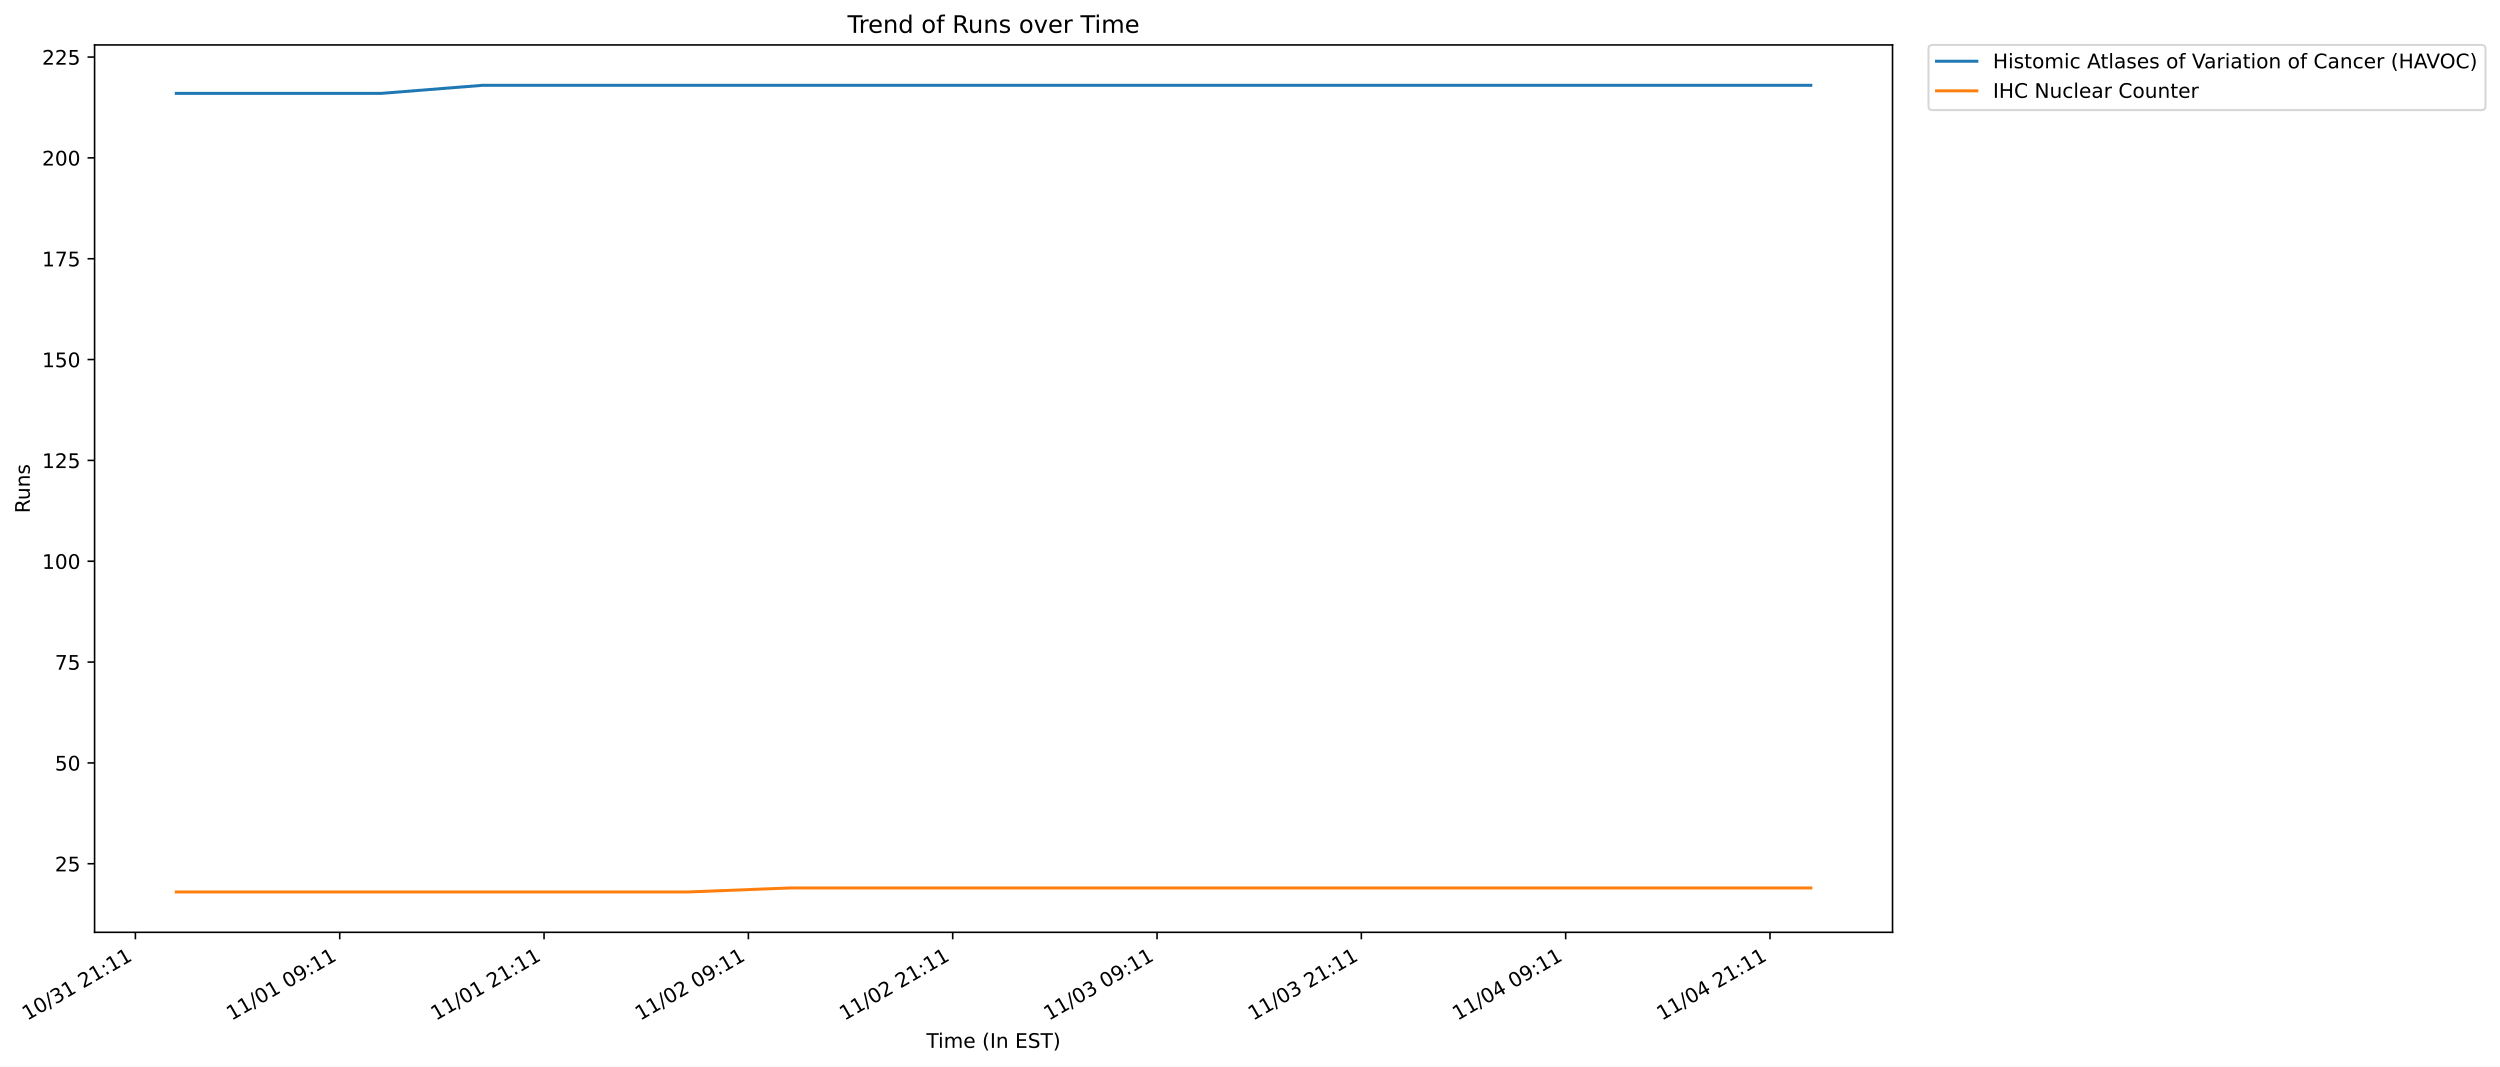
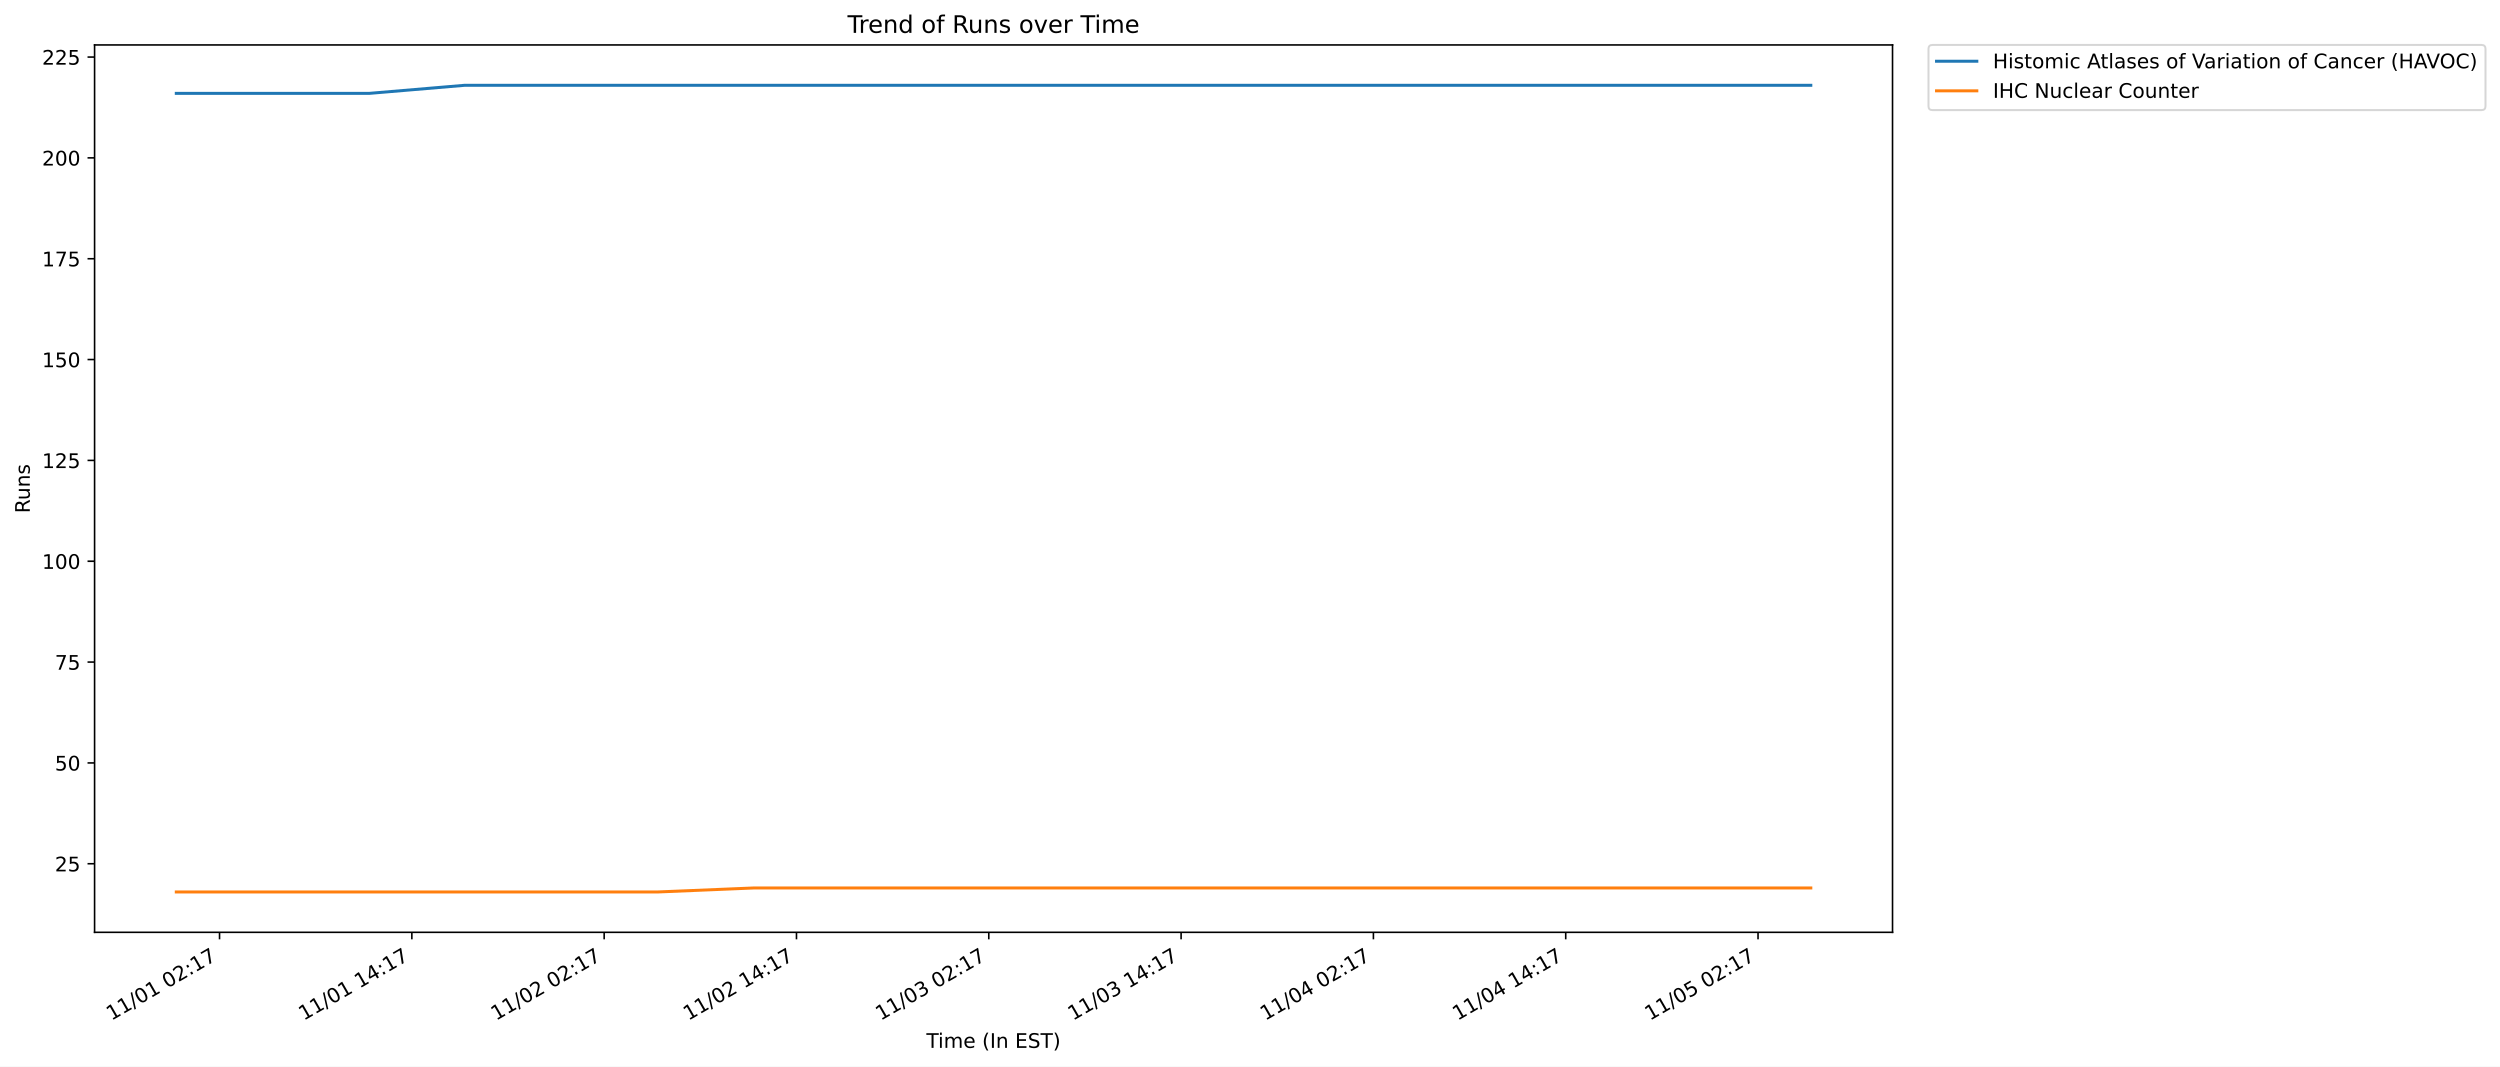
<svg xmlns="http://www.w3.org/2000/svg" xmlns:xlink="http://www.w3.org/1999/xlink" width="1241.42pt" height="529.626pt" viewBox="0 0 1241.42 529.626" version="1.1">
  <defs>
    <style type="text/css">*{stroke-linejoin: round; stroke-linecap: butt}</style>
  </defs>
  <g id="figure_1">
    <g id="patch_1">
      <path d="M 0 529.626  L 1241.42 529.626  L 1241.42 0  L 0 0  z " style="fill: #ffffff" />
    </g>
    <g id="axes_1">
      <g id="patch_2">
        <path d="M 46.966 462.958  L 939.766 462.958  L 939.766 22.318  L 46.966 22.318  z " style="fill: #ffffff" />
      </g>
      <g id="matplotlib.axis_1">
        <g id="xtick_1">
          <g id="line2d_1">
            <defs>
-               <path id="m25ee847898" d="M 0 0  L 0 3.5  " style="stroke: #000000; stroke-width: 0.8" />
+               <path id="m69ae8795ae" d="M 0 0  L 0 3.5  " style="stroke: #000000; stroke-width: 0.8" />
            </defs>
            <g>
-               <use xlink:href="#m25ee847898" x="67.237" y="462.958" style="stroke: #000000; stroke-width: 0.8" />
+               <use xlink:href="#m69ae8795ae" x="109.017" y="462.958" style="stroke: #000000; stroke-width: 0.8" />
            </g>
          </g>
          <g id="text_1">
-             <g transform="translate(13.52946 506.9464) rotate(-30) scale(0.1 -0.1)">
+             <g transform="translate(55.30927 506.9464) rotate(-30) scale(0.1 -0.1)">
              <defs>
                <path id="DejaVuSans-31" d="M 794 531  L 1825 531  L 1825 4091  L 703 3866  L 703 4441  L 1819 4666  L 2450 4666  L 2450 531  L 3481 531  L 3481 0  L 794 0  L 794 531  z " transform="scale(0.015625)" />
+                 <path id="DejaVuSans-2f" d="M 1625 4666  L 2156 4666  L 531 -594  L 0 -594  L 1625 4666  z " transform="scale(0.015625)" />
                <path id="DejaVuSans-30" d="M 2034 4250  Q 1547 4250 1301 3770  Q 1056 3291 1056 2328  Q 1056 1369 1301 889  Q 1547 409 2034 409  Q 2525 409 2770 889  Q 3016 1369 3016 2328  Q 3016 3291 2770 3770  Q 2525 4250 2034 4250  z M 2034 4750  Q 2819 4750 3233 4129  Q 3647 3509 3647 2328  Q 3647 1150 3233 529  Q 2819 -91 2034 -91  Q 1250 -91 836 529  Q 422 1150 422 2328  Q 422 3509 836 4129  Q 1250 4750 2034 4750  z " transform="scale(0.015625)" />
-                 <path id="DejaVuSans-2f" d="M 1625 4666  L 2156 4666  L 531 -594  L 0 -594  L 1625 4666  z " transform="scale(0.015625)" />
-                 <path id="DejaVuSans-33" d="M 2597 2516  Q 3050 2419 3304 2112  Q 3559 1806 3559 1356  Q 3559 666 3084 287  Q 2609 -91 1734 -91  Q 1441 -91 1130 -33  Q 819 25 488 141  L 488 750  Q 750 597 1062 519  Q 1375 441 1716 441  Q 2309 441 2620 675  Q 2931 909 2931 1356  Q 2931 1769 2642 2001  Q 2353 2234 1838 2234  L 1294 2234  L 1294 2753  L 1863 2753  Q 2328 2753 2575 2939  Q 2822 3125 2822 3475  Q 2822 3834 2567 4026  Q 2313 4219 1838 4219  Q 1578 4219 1281 4162  Q 984 4106 628 3988  L 628 4550  Q 988 4650 1302 4700  Q 1616 4750 1894 4750  Q 2613 4750 3031 4423  Q 3450 4097 3450 3541  Q 3450 3153 3228 2886  Q 3006 2619 2597 2516  z " transform="scale(0.015625)" />
                <path id="DejaVuSans-20" transform="scale(0.015625)" />
                <path id="DejaVuSans-32" d="M 1228 531  L 3431 531  L 3431 0  L 469 0  L 469 531  Q 828 903 1448 1529  Q 2069 2156 2228 2338  Q 2531 2678 2651 2914  Q 2772 3150 2772 3378  Q 2772 3750 2511 3984  Q 2250 4219 1831 4219  Q 1534 4219 1204 4116  Q 875 4013 500 3803  L 500 4441  Q 881 4594 1212 4672  Q 1544 4750 1819 4750  Q 2544 4750 2975 4387  Q 3406 4025 3406 3419  Q 3406 3131 3298 2873  Q 3191 2616 2906 2266  Q 2828 2175 2409 1742  Q 1991 1309 1228 531  z " transform="scale(0.015625)" />
                <path id="DejaVuSans-3a" d="M 750 794  L 1409 794  L 1409 0  L 750 0  L 750 794  z M 750 3309  L 1409 3309  L 1409 2516  L 750 2516  L 750 3309  z " transform="scale(0.015625)" />
+                 <path id="DejaVuSans-37" d="M 525 4666  L 3525 4666  L 3525 4397  L 1831 0  L 1172 0  L 2766 4134  L 525 4134  L 525 4666  z " transform="scale(0.015625)" />
              </defs>
              <use xlink:href="#DejaVuSans-31" />
-               <use xlink:href="#DejaVuSans-30" x="63.623" />
-               <use xlink:href="#DejaVuSans-2f" x="127.246" />
-               <use xlink:href="#DejaVuSans-33" x="160.938" />
+               <use xlink:href="#DejaVuSans-31" x="63.623" />
+               <use xlink:href="#DejaVuSans-2f" x="127.246" />
+               <use xlink:href="#DejaVuSans-30" x="160.938" />
              <use xlink:href="#DejaVuSans-31" x="224.561" />
              <use xlink:href="#DejaVuSans-20" x="288.184" />
-               <use xlink:href="#DejaVuSans-32" x="319.971" />
-               <use xlink:href="#DejaVuSans-31" x="383.594" />
-               <use xlink:href="#DejaVuSans-3a" x="447.217" />
-               <use xlink:href="#DejaVuSans-31" x="480.908" />
-               <use xlink:href="#DejaVuSans-31" x="544.531" />
+               <use xlink:href="#DejaVuSans-30" x="319.971" />
+               <use xlink:href="#DejaVuSans-32" x="383.594" />
+               <use xlink:href="#DejaVuSans-3a" x="447.217" />
+               <use xlink:href="#DejaVuSans-31" x="480.908" />
+               <use xlink:href="#DejaVuSans-37" x="544.531" />
            </g>
          </g>
        </g>
        <g id="xtick_2">
          <g id="line2d_2">
            <g>
-               <use xlink:href="#m25ee847898" x="168.698" y="462.958" style="stroke: #000000; stroke-width: 0.8" />
+               <use xlink:href="#m69ae8795ae" x="204.513" y="462.958" style="stroke: #000000; stroke-width: 0.8" />
            </g>
          </g>
          <g id="text_2">
-             <g transform="translate(114.9905 506.9464) rotate(-30) scale(0.1 -0.1)">
-               <defs>
-                 <path id="DejaVuSans-39" d="M 703 97  L 703 672  Q 941 559 1184 500  Q 1428 441 1663 441  Q 2288 441 2617 861  Q 2947 1281 2994 2138  Q 2813 1869 2534 1725  Q 2256 1581 1919 1581  Q 1219 1581 811 2004  Q 403 2428 403 3163  Q 403 3881 828 4315  Q 1253 4750 1959 4750  Q 2769 4750 3195 4129  Q 3622 3509 3622 2328  Q 3622 1225 3098 567  Q 2575 -91 1691 -91  Q 1453 -91 1209 -44  Q 966 3 703 97  z M 1959 2075  Q 2384 2075 2632 2365  Q 2881 2656 2881 3163  Q 2881 3666 2632 3958  Q 2384 4250 1959 4250  Q 1534 4250 1286 3958  Q 1038 3666 1038 3163  Q 1038 2656 1286 2365  Q 1534 2075 1959 2075  z " transform="scale(0.015625)" />
-               </defs>
-               <use xlink:href="#DejaVuSans-31" />
-               <use xlink:href="#DejaVuSans-31" x="63.623" />
-               <use xlink:href="#DejaVuSans-2f" x="127.246" />
-               <use xlink:href="#DejaVuSans-30" x="160.938" />
-               <use xlink:href="#DejaVuSans-31" x="224.561" />
-               <use xlink:href="#DejaVuSans-20" x="288.184" />
-               <use xlink:href="#DejaVuSans-30" x="319.971" />
-               <use xlink:href="#DejaVuSans-39" x="383.594" />
-               <use xlink:href="#DejaVuSans-3a" x="447.217" />
-               <use xlink:href="#DejaVuSans-31" x="480.908" />
-               <use xlink:href="#DejaVuSans-31" x="544.531" />
-             </g>
-           </g>
-         </g>
-         <g id="xtick_3">
-           <g id="line2d_3">
-             <g>
-               <use xlink:href="#m25ee847898" x="270.159" y="462.958" style="stroke: #000000; stroke-width: 0.8" />
-             </g>
-           </g>
-           <g id="text_3">
-             <g transform="translate(216.4516 506.9464) rotate(-30) scale(0.1 -0.1)">
-               <use xlink:href="#DejaVuSans-31" />
-               <use xlink:href="#DejaVuSans-31" x="63.623" />
-               <use xlink:href="#DejaVuSans-2f" x="127.246" />
-               <use xlink:href="#DejaVuSans-30" x="160.938" />
-               <use xlink:href="#DejaVuSans-31" x="224.561" />
-               <use xlink:href="#DejaVuSans-20" x="288.184" />
-               <use xlink:href="#DejaVuSans-32" x="319.971" />
-               <use xlink:href="#DejaVuSans-31" x="383.594" />
-               <use xlink:href="#DejaVuSans-3a" x="447.217" />
-               <use xlink:href="#DejaVuSans-31" x="480.908" />
-               <use xlink:href="#DejaVuSans-31" x="544.531" />
-             </g>
-           </g>
-         </g>
-         <g id="xtick_4">
-           <g id="line2d_4">
-             <g>
-               <use xlink:href="#m25ee847898" x="371.62" y="462.958" style="stroke: #000000; stroke-width: 0.8" />
-             </g>
-           </g>
-           <g id="text_4">
-             <g transform="translate(317.9127 506.9464) rotate(-30) scale(0.1 -0.1)">
-               <use xlink:href="#DejaVuSans-31" />
-               <use xlink:href="#DejaVuSans-31" x="63.623" />
-               <use xlink:href="#DejaVuSans-2f" x="127.246" />
-               <use xlink:href="#DejaVuSans-30" x="160.938" />
-               <use xlink:href="#DejaVuSans-32" x="224.561" />
-               <use xlink:href="#DejaVuSans-20" x="288.184" />
-               <use xlink:href="#DejaVuSans-30" x="319.971" />
-               <use xlink:href="#DejaVuSans-39" x="383.594" />
-               <use xlink:href="#DejaVuSans-3a" x="447.217" />
-               <use xlink:href="#DejaVuSans-31" x="480.908" />
-               <use xlink:href="#DejaVuSans-31" x="544.531" />
-             </g>
-           </g>
-         </g>
-         <g id="xtick_5">
-           <g id="line2d_5">
-             <g>
-               <use xlink:href="#m25ee847898" x="473.081" y="462.958" style="stroke: #000000; stroke-width: 0.8" />
-             </g>
-           </g>
-           <g id="text_5">
-             <g transform="translate(419.3737 506.9464) rotate(-30) scale(0.1 -0.1)">
-               <use xlink:href="#DejaVuSans-31" />
-               <use xlink:href="#DejaVuSans-31" x="63.623" />
-               <use xlink:href="#DejaVuSans-2f" x="127.246" />
-               <use xlink:href="#DejaVuSans-30" x="160.938" />
-               <use xlink:href="#DejaVuSans-32" x="224.561" />
-               <use xlink:href="#DejaVuSans-20" x="288.184" />
-               <use xlink:href="#DejaVuSans-32" x="319.971" />
-               <use xlink:href="#DejaVuSans-31" x="383.594" />
-               <use xlink:href="#DejaVuSans-3a" x="447.217" />
-               <use xlink:href="#DejaVuSans-31" x="480.908" />
-               <use xlink:href="#DejaVuSans-31" x="544.531" />
-             </g>
-           </g>
-         </g>
-         <g id="xtick_6">
-           <g id="line2d_6">
-             <g>
-               <use xlink:href="#m25ee847898" x="574.543" y="462.958" style="stroke: #000000; stroke-width: 0.8" />
-             </g>
-           </g>
-           <g id="text_6">
-             <g transform="translate(520.8348 506.9464) rotate(-30) scale(0.1 -0.1)">
-               <use xlink:href="#DejaVuSans-31" />
-               <use xlink:href="#DejaVuSans-31" x="63.623" />
-               <use xlink:href="#DejaVuSans-2f" x="127.246" />
-               <use xlink:href="#DejaVuSans-30" x="160.938" />
-               <use xlink:href="#DejaVuSans-33" x="224.561" />
-               <use xlink:href="#DejaVuSans-20" x="288.184" />
-               <use xlink:href="#DejaVuSans-30" x="319.971" />
-               <use xlink:href="#DejaVuSans-39" x="383.594" />
-               <use xlink:href="#DejaVuSans-3a" x="447.217" />
-               <use xlink:href="#DejaVuSans-31" x="480.908" />
-               <use xlink:href="#DejaVuSans-31" x="544.531" />
-             </g>
-           </g>
-         </g>
-         <g id="xtick_7">
-           <g id="line2d_7">
-             <g>
-               <use xlink:href="#m25ee847898" x="676.004" y="462.958" style="stroke: #000000; stroke-width: 0.8" />
-             </g>
-           </g>
-           <g id="text_7">
-             <g transform="translate(622.2959 506.9464) rotate(-30) scale(0.1 -0.1)">
-               <use xlink:href="#DejaVuSans-31" />
-               <use xlink:href="#DejaVuSans-31" x="63.623" />
-               <use xlink:href="#DejaVuSans-2f" x="127.246" />
-               <use xlink:href="#DejaVuSans-30" x="160.938" />
-               <use xlink:href="#DejaVuSans-33" x="224.561" />
-               <use xlink:href="#DejaVuSans-20" x="288.184" />
-               <use xlink:href="#DejaVuSans-32" x="319.971" />
-               <use xlink:href="#DejaVuSans-31" x="383.594" />
-               <use xlink:href="#DejaVuSans-3a" x="447.217" />
-               <use xlink:href="#DejaVuSans-31" x="480.908" />
-               <use xlink:href="#DejaVuSans-31" x="544.531" />
-             </g>
-           </g>
-         </g>
-         <g id="xtick_8">
-           <g id="line2d_8">
-             <g>
-               <use xlink:href="#m25ee847898" x="777.465" y="462.958" style="stroke: #000000; stroke-width: 0.8" />
-             </g>
-           </g>
-           <g id="text_8">
-             <g transform="translate(723.7569 506.9464) rotate(-30) scale(0.1 -0.1)">
+             <g transform="translate(150.805 506.9464) rotate(-30) scale(0.1 -0.1)">
              <defs>
                <path id="DejaVuSans-34" d="M 2419 4116  L 825 1625  L 2419 1625  L 2419 4116  z M 2253 4666  L 3047 4666  L 3047 1625  L 3713 1625  L 3713 1100  L 3047 1100  L 3047 0  L 2419 0  L 2419 1100  L 313 1100  L 313 1709  L 2253 4666  z " transform="scale(0.015625)" />
              </defs>
              <use xlink:href="#DejaVuSans-31" />
              <use xlink:href="#DejaVuSans-31" x="63.623" />
              <use xlink:href="#DejaVuSans-2f" x="127.246" />
              <use xlink:href="#DejaVuSans-30" x="160.938" />
+               <use xlink:href="#DejaVuSans-31" x="224.561" />
+               <use xlink:href="#DejaVuSans-20" x="288.184" />
+               <use xlink:href="#DejaVuSans-31" x="319.971" />
+               <use xlink:href="#DejaVuSans-34" x="383.594" />
+               <use xlink:href="#DejaVuSans-3a" x="447.217" />
+               <use xlink:href="#DejaVuSans-31" x="480.908" />
+               <use xlink:href="#DejaVuSans-37" x="544.531" />
+             </g>
+           </g>
+         </g>
+         <g id="xtick_3">
+           <g id="line2d_3">
+             <g>
+               <use xlink:href="#m69ae8795ae" x="300.008" y="462.958" style="stroke: #000000; stroke-width: 0.8" />
+             </g>
+           </g>
+           <g id="text_3">
+             <g transform="translate(246.3007 506.9464) rotate(-30) scale(0.1 -0.1)">
+               <use xlink:href="#DejaVuSans-31" />
+               <use xlink:href="#DejaVuSans-31" x="63.623" />
+               <use xlink:href="#DejaVuSans-2f" x="127.246" />
+               <use xlink:href="#DejaVuSans-30" x="160.938" />
+               <use xlink:href="#DejaVuSans-32" x="224.561" />
+               <use xlink:href="#DejaVuSans-20" x="288.184" />
+               <use xlink:href="#DejaVuSans-30" x="319.971" />
+               <use xlink:href="#DejaVuSans-32" x="383.594" />
+               <use xlink:href="#DejaVuSans-3a" x="447.217" />
+               <use xlink:href="#DejaVuSans-31" x="480.908" />
+               <use xlink:href="#DejaVuSans-37" x="544.531" />
+             </g>
+           </g>
+         </g>
+         <g id="xtick_4">
+           <g id="line2d_4">
+             <g>
+               <use xlink:href="#m69ae8795ae" x="395.504" y="462.958" style="stroke: #000000; stroke-width: 0.8" />
+             </g>
+           </g>
+           <g id="text_4">
+             <g transform="translate(341.7964 506.9464) rotate(-30) scale(0.1 -0.1)">
+               <use xlink:href="#DejaVuSans-31" />
+               <use xlink:href="#DejaVuSans-31" x="63.623" />
+               <use xlink:href="#DejaVuSans-2f" x="127.246" />
+               <use xlink:href="#DejaVuSans-30" x="160.938" />
+               <use xlink:href="#DejaVuSans-32" x="224.561" />
+               <use xlink:href="#DejaVuSans-20" x="288.184" />
+               <use xlink:href="#DejaVuSans-31" x="319.971" />
+               <use xlink:href="#DejaVuSans-34" x="383.594" />
+               <use xlink:href="#DejaVuSans-3a" x="447.217" />
+               <use xlink:href="#DejaVuSans-31" x="480.908" />
+               <use xlink:href="#DejaVuSans-37" x="544.531" />
+             </g>
+           </g>
+         </g>
+         <g id="xtick_5">
+           <g id="line2d_5">
+             <g>
+               <use xlink:href="#m69ae8795ae" x="491" y="462.958" style="stroke: #000000; stroke-width: 0.8" />
+             </g>
+           </g>
+           <g id="text_5">
+             <g transform="translate(437.2921 506.9464) rotate(-30) scale(0.1 -0.1)">
+               <defs>
+                 <path id="DejaVuSans-33" d="M 2597 2516  Q 3050 2419 3304 2112  Q 3559 1806 3559 1356  Q 3559 666 3084 287  Q 2609 -91 1734 -91  Q 1441 -91 1130 -33  Q 819 25 488 141  L 488 750  Q 750 597 1062 519  Q 1375 441 1716 441  Q 2309 441 2620 675  Q 2931 909 2931 1356  Q 2931 1769 2642 2001  Q 2353 2234 1838 2234  L 1294 2234  L 1294 2753  L 1863 2753  Q 2328 2753 2575 2939  Q 2822 3125 2822 3475  Q 2822 3834 2567 4026  Q 2313 4219 1838 4219  Q 1578 4219 1281 4162  Q 984 4106 628 3988  L 628 4550  Q 988 4650 1302 4700  Q 1616 4750 1894 4750  Q 2613 4750 3031 4423  Q 3450 4097 3450 3541  Q 3450 3153 3228 2886  Q 3006 2619 2597 2516  z " transform="scale(0.015625)" />
+               </defs>
+               <use xlink:href="#DejaVuSans-31" />
+               <use xlink:href="#DejaVuSans-31" x="63.623" />
+               <use xlink:href="#DejaVuSans-2f" x="127.246" />
+               <use xlink:href="#DejaVuSans-30" x="160.938" />
+               <use xlink:href="#DejaVuSans-33" x="224.561" />
+               <use xlink:href="#DejaVuSans-20" x="288.184" />
+               <use xlink:href="#DejaVuSans-30" x="319.971" />
+               <use xlink:href="#DejaVuSans-32" x="383.594" />
+               <use xlink:href="#DejaVuSans-3a" x="447.217" />
+               <use xlink:href="#DejaVuSans-31" x="480.908" />
+               <use xlink:href="#DejaVuSans-37" x="544.531" />
+             </g>
+           </g>
+         </g>
+         <g id="xtick_6">
+           <g id="line2d_6">
+             <g>
+               <use xlink:href="#m69ae8795ae" x="586.496" y="462.958" style="stroke: #000000; stroke-width: 0.8" />
+             </g>
+           </g>
+           <g id="text_6">
+             <g transform="translate(532.7878 506.9464) rotate(-30) scale(0.1 -0.1)">
+               <use xlink:href="#DejaVuSans-31" />
+               <use xlink:href="#DejaVuSans-31" x="63.623" />
+               <use xlink:href="#DejaVuSans-2f" x="127.246" />
+               <use xlink:href="#DejaVuSans-30" x="160.938" />
+               <use xlink:href="#DejaVuSans-33" x="224.561" />
+               <use xlink:href="#DejaVuSans-20" x="288.184" />
+               <use xlink:href="#DejaVuSans-31" x="319.971" />
+               <use xlink:href="#DejaVuSans-34" x="383.594" />
+               <use xlink:href="#DejaVuSans-3a" x="447.217" />
+               <use xlink:href="#DejaVuSans-31" x="480.908" />
+               <use xlink:href="#DejaVuSans-37" x="544.531" />
+             </g>
+           </g>
+         </g>
+         <g id="xtick_7">
+           <g id="line2d_7">
+             <g>
+               <use xlink:href="#m69ae8795ae" x="681.991" y="462.958" style="stroke: #000000; stroke-width: 0.8" />
+             </g>
+           </g>
+           <g id="text_7">
+             <g transform="translate(628.2835 506.9464) rotate(-30) scale(0.1 -0.1)">
+               <use xlink:href="#DejaVuSans-31" />
+               <use xlink:href="#DejaVuSans-31" x="63.623" />
+               <use xlink:href="#DejaVuSans-2f" x="127.246" />
+               <use xlink:href="#DejaVuSans-30" x="160.938" />
              <use xlink:href="#DejaVuSans-34" x="224.561" />
              <use xlink:href="#DejaVuSans-20" x="288.184" />
              <use xlink:href="#DejaVuSans-30" x="319.971" />
-               <use xlink:href="#DejaVuSans-39" x="383.594" />
-               <use xlink:href="#DejaVuSans-3a" x="447.217" />
-               <use xlink:href="#DejaVuSans-31" x="480.908" />
-               <use xlink:href="#DejaVuSans-31" x="544.531" />
+               <use xlink:href="#DejaVuSans-32" x="383.594" />
+               <use xlink:href="#DejaVuSans-3a" x="447.217" />
+               <use xlink:href="#DejaVuSans-31" x="480.908" />
+               <use xlink:href="#DejaVuSans-37" x="544.531" />
+             </g>
+           </g>
+         </g>
+         <g id="xtick_8">
+           <g id="line2d_8">
+             <g>
+               <use xlink:href="#m69ae8795ae" x="777.487" y="462.958" style="stroke: #000000; stroke-width: 0.8" />
+             </g>
+           </g>
+           <g id="text_8">
+             <g transform="translate(723.7792 506.9464) rotate(-30) scale(0.1 -0.1)">
+               <use xlink:href="#DejaVuSans-31" />
+               <use xlink:href="#DejaVuSans-31" x="63.623" />
+               <use xlink:href="#DejaVuSans-2f" x="127.246" />
+               <use xlink:href="#DejaVuSans-30" x="160.938" />
+               <use xlink:href="#DejaVuSans-34" x="224.561" />
+               <use xlink:href="#DejaVuSans-20" x="288.184" />
+               <use xlink:href="#DejaVuSans-31" x="319.971" />
+               <use xlink:href="#DejaVuSans-34" x="383.594" />
+               <use xlink:href="#DejaVuSans-3a" x="447.217" />
+               <use xlink:href="#DejaVuSans-31" x="480.908" />
+               <use xlink:href="#DejaVuSans-37" x="544.531" />
            </g>
          </g>
        </g>
        <g id="xtick_9">
          <g id="line2d_9">
            <g>
-               <use xlink:href="#m25ee847898" x="878.926" y="462.958" style="stroke: #000000; stroke-width: 0.8" />
+               <use xlink:href="#m69ae8795ae" x="872.983" y="462.958" style="stroke: #000000; stroke-width: 0.8" />
            </g>
          </g>
          <g id="text_9">
-             <g transform="translate(825.218 506.9464) rotate(-30) scale(0.1 -0.1)">
-               <use xlink:href="#DejaVuSans-31" />
-               <use xlink:href="#DejaVuSans-31" x="63.623" />
-               <use xlink:href="#DejaVuSans-2f" x="127.246" />
-               <use xlink:href="#DejaVuSans-30" x="160.938" />
-               <use xlink:href="#DejaVuSans-34" x="224.561" />
-               <use xlink:href="#DejaVuSans-20" x="288.184" />
-               <use xlink:href="#DejaVuSans-32" x="319.971" />
-               <use xlink:href="#DejaVuSans-31" x="383.594" />
-               <use xlink:href="#DejaVuSans-3a" x="447.217" />
-               <use xlink:href="#DejaVuSans-31" x="480.908" />
-               <use xlink:href="#DejaVuSans-31" x="544.531" />
+             <g transform="translate(819.275 506.9464) rotate(-30) scale(0.1 -0.1)">
+               <defs>
+                 <path id="DejaVuSans-35" d="M 691 4666  L 3169 4666  L 3169 4134  L 1269 4134  L 1269 2991  Q 1406 3038 1543 3061  Q 1681 3084 1819 3084  Q 2600 3084 3056 2656  Q 3513 2228 3513 1497  Q 3513 744 3044 326  Q 2575 -91 1722 -91  Q 1428 -91 1123 -41  Q 819 9 494 109  L 494 744  Q 775 591 1075 516  Q 1375 441 1709 441  Q 2250 441 2565 725  Q 2881 1009 2881 1497  Q 2881 1984 2565 2268  Q 2250 2553 1709 2553  Q 1456 2553 1204 2497  Q 953 2441 691 2322  L 691 4666  z " transform="scale(0.015625)" />
+               </defs>
+               <use xlink:href="#DejaVuSans-31" />
+               <use xlink:href="#DejaVuSans-31" x="63.623" />
+               <use xlink:href="#DejaVuSans-2f" x="127.246" />
+               <use xlink:href="#DejaVuSans-30" x="160.938" />
+               <use xlink:href="#DejaVuSans-35" x="224.561" />
+               <use xlink:href="#DejaVuSans-20" x="288.184" />
+               <use xlink:href="#DejaVuSans-30" x="319.971" />
+               <use xlink:href="#DejaVuSans-32" x="383.594" />
+               <use xlink:href="#DejaVuSans-3a" x="447.217" />
+               <use xlink:href="#DejaVuSans-31" x="480.908" />
+               <use xlink:href="#DejaVuSans-37" x="544.531" />
            </g>
          </g>
        </g>
        <g id="text_10">
          <g transform="translate(460.0211 520.3459) scale(0.1 -0.1)">
            <defs>
              <path id="DejaVuSans-54" d="M -19 4666  L 3928 4666  L 3928 4134  L 2272 4134  L 2272 0  L 1638 0  L 1638 4134  L -19 4134  L -19 4666  z " transform="scale(0.015625)" />
              <path id="DejaVuSans-69" d="M 603 3500  L 1178 3500  L 1178 0  L 603 0  L 603 3500  z M 603 4863  L 1178 4863  L 1178 4134  L 603 4134  L 603 4863  z " transform="scale(0.015625)" />
              <path id="DejaVuSans-6d" d="M 3328 2828  Q 3544 3216 3844 3400  Q 4144 3584 4550 3584  Q 5097 3584 5394 3201  Q 5691 2819 5691 2113  L 5691 0  L 5113 0  L 5113 2094  Q 5113 2597 4934 2840  Q 4756 3084 4391 3084  Q 3944 3084 3684 2787  Q 3425 2491 3425 1978  L 3425 0  L 2847 0  L 2847 2094  Q 2847 2600 2669 2842  Q 2491 3084 2119 3084  Q 1678 3084 1418 2786  Q 1159 2488 1159 1978  L 1159 0  L 581 0  L 581 3500  L 1159 3500  L 1159 2956  Q 1356 3278 1631 3431  Q 1906 3584 2284 3584  Q 2666 3584 2933 3390  Q 3200 3197 3328 2828  z " transform="scale(0.015625)" />
              <path id="DejaVuSans-65" d="M 3597 1894  L 3597 1613  L 953 1613  Q 991 1019 1311 708  Q 1631 397 2203 397  Q 2534 397 2845 478  Q 3156 559 3463 722  L 3463 178  Q 3153 47 2828 -22  Q 2503 -91 2169 -91  Q 1331 -91 842 396  Q 353 884 353 1716  Q 353 2575 817 3079  Q 1281 3584 2069 3584  Q 2775 3584 3186 3129  Q 3597 2675 3597 1894  z M 3022 2063  Q 3016 2534 2758 2815  Q 2500 3097 2075 3097  Q 1594 3097 1305 2825  Q 1016 2553 972 2059  L 3022 2063  z " transform="scale(0.015625)" />
              <path id="DejaVuSans-28" d="M 1984 4856  Q 1566 4138 1362 3434  Q 1159 2731 1159 2009  Q 1159 1288 1364 580  Q 1569 -128 1984 -844  L 1484 -844  Q 1016 -109 783 600  Q 550 1309 550 2009  Q 550 2706 781 3412  Q 1013 4119 1484 4856  L 1984 4856  z " transform="scale(0.015625)" />
              <path id="DejaVuSans-49" d="M 628 4666  L 1259 4666  L 1259 0  L 628 0  L 628 4666  z " transform="scale(0.015625)" />
              <path id="DejaVuSans-6e" d="M 3513 2113  L 3513 0  L 2938 0  L 2938 2094  Q 2938 2591 2744 2837  Q 2550 3084 2163 3084  Q 1697 3084 1428 2787  Q 1159 2491 1159 1978  L 1159 0  L 581 0  L 581 3500  L 1159 3500  L 1159 2956  Q 1366 3272 1645 3428  Q 1925 3584 2291 3584  Q 2894 3584 3203 3211  Q 3513 2838 3513 2113  z " transform="scale(0.015625)" />
              <path id="DejaVuSans-45" d="M 628 4666  L 3578 4666  L 3578 4134  L 1259 4134  L 1259 2753  L 3481 2753  L 3481 2222  L 1259 2222  L 1259 531  L 3634 531  L 3634 0  L 628 0  L 628 4666  z " transform="scale(0.015625)" />
              <path id="DejaVuSans-53" d="M 3425 4513  L 3425 3897  Q 3066 4069 2747 4153  Q 2428 4238 2131 4238  Q 1616 4238 1336 4038  Q 1056 3838 1056 3469  Q 1056 3159 1242 3001  Q 1428 2844 1947 2747  L 2328 2669  Q 3034 2534 3370 2195  Q 3706 1856 3706 1288  Q 3706 609 3251 259  Q 2797 -91 1919 -91  Q 1588 -91 1214 -16  Q 841 59 441 206  L 441 856  Q 825 641 1194 531  Q 1563 422 1919 422  Q 2459 422 2753 634  Q 3047 847 3047 1241  Q 3047 1584 2836 1778  Q 2625 1972 2144 2069  L 1759 2144  Q 1053 2284 737 2584  Q 422 2884 422 3419  Q 422 4038 858 4394  Q 1294 4750 2059 4750  Q 2388 4750 2728 4690  Q 3069 4631 3425 4513  z " transform="scale(0.015625)" />
              <path id="DejaVuSans-29" d="M 513 4856  L 1013 4856  Q 1481 4119 1714 3412  Q 1947 2706 1947 2009  Q 1947 1309 1714 600  Q 1481 -109 1013 -844  L 513 -844  Q 928 -128 1133 580  Q 1338 1288 1338 2009  Q 1338 2731 1133 3434  Q 928 4138 513 4856  z " transform="scale(0.015625)" />
            </defs>
            <use xlink:href="#DejaVuSans-54" />
            <use xlink:href="#DejaVuSans-69" x="57.959" />
            <use xlink:href="#DejaVuSans-6d" x="85.742" />
            <use xlink:href="#DejaVuSans-65" x="183.154" />
            <use xlink:href="#DejaVuSans-20" x="244.678" />
            <use xlink:href="#DejaVuSans-28" x="276.465" />
            <use xlink:href="#DejaVuSans-49" x="315.479" />
            <use xlink:href="#DejaVuSans-6e" x="344.971" />
            <use xlink:href="#DejaVuSans-20" x="408.35" />
            <use xlink:href="#DejaVuSans-45" x="440.137" />
            <use xlink:href="#DejaVuSans-53" x="503.32" />
            <use xlink:href="#DejaVuSans-54" x="566.797" />
            <use xlink:href="#DejaVuSans-29" x="627.881" />
          </g>
        </g>
      </g>
      <g id="matplotlib.axis_2">
        <g id="ytick_1">
          <g id="line2d_10">
            <defs>
-               <path id="mc83817a706" d="M 0 0  L -3.5 0  " style="stroke: #000000; stroke-width: 0.8" />
+               <path id="m2f9da5c96b" d="M 0 0  L -3.5 0  " style="stroke: #000000; stroke-width: 0.8" />
            </defs>
            <g>
-               <use xlink:href="#mc83817a706" x="46.966" y="428.909" style="stroke: #000000; stroke-width: 0.8" />
+               <use xlink:href="#m2f9da5c96b" x="46.966" y="428.909" style="stroke: #000000; stroke-width: 0.8" />
            </g>
          </g>
          <g id="text_11">
            <g transform="translate(27.24063 432.7079) scale(0.1 -0.1)">
-               <defs>
-                 <path id="DejaVuSans-35" d="M 691 4666  L 3169 4666  L 3169 4134  L 1269 4134  L 1269 2991  Q 1406 3038 1543 3061  Q 1681 3084 1819 3084  Q 2600 3084 3056 2656  Q 3513 2228 3513 1497  Q 3513 744 3044 326  Q 2575 -91 1722 -91  Q 1428 -91 1123 -41  Q 819 9 494 109  L 494 744  Q 775 591 1075 516  Q 1375 441 1709 441  Q 2250 441 2565 725  Q 2881 1009 2881 1497  Q 2881 1984 2565 2268  Q 2250 2553 1709 2553  Q 1456 2553 1204 2497  Q 953 2441 691 2322  L 691 4666  z " transform="scale(0.015625)" />
-               </defs>
              <use xlink:href="#DejaVuSans-32" />
              <use xlink:href="#DejaVuSans-35" x="63.623" />
            </g>
          </g>
        </g>
        <g id="ytick_2">
          <g id="line2d_11">
            <g>
-               <use xlink:href="#mc83817a706" x="46.966" y="378.836" style="stroke: #000000; stroke-width: 0.8" />
+               <use xlink:href="#m2f9da5c96b" x="46.966" y="378.836" style="stroke: #000000; stroke-width: 0.8" />
            </g>
          </g>
          <g id="text_12">
            <g transform="translate(27.24063 382.6352) scale(0.1 -0.1)">
              <use xlink:href="#DejaVuSans-35" />
              <use xlink:href="#DejaVuSans-30" x="63.623" />
            </g>
          </g>
        </g>
        <g id="ytick_3">
          <g id="line2d_12">
            <g>
-               <use xlink:href="#mc83817a706" x="46.966" y="328.763" style="stroke: #000000; stroke-width: 0.8" />
+               <use xlink:href="#m2f9da5c96b" x="46.966" y="328.763" style="stroke: #000000; stroke-width: 0.8" />
            </g>
          </g>
          <g id="text_13">
            <g transform="translate(27.24063 332.5624) scale(0.1 -0.1)">
-               <defs>
-                 <path id="DejaVuSans-37" d="M 525 4666  L 3525 4666  L 3525 4397  L 1831 0  L 1172 0  L 2766 4134  L 525 4134  L 525 4666  z " transform="scale(0.015625)" />
-               </defs>
              <use xlink:href="#DejaVuSans-37" />
              <use xlink:href="#DejaVuSans-35" x="63.623" />
            </g>
          </g>
        </g>
        <g id="ytick_4">
          <g id="line2d_13">
            <g>
-               <use xlink:href="#mc83817a706" x="46.966" y="278.69" style="stroke: #000000; stroke-width: 0.8" />
+               <use xlink:href="#m2f9da5c96b" x="46.966" y="278.69" style="stroke: #000000; stroke-width: 0.8" />
            </g>
          </g>
          <g id="text_14">
            <g transform="translate(20.87813 282.4897) scale(0.1 -0.1)">
              <use xlink:href="#DejaVuSans-31" />
              <use xlink:href="#DejaVuSans-30" x="63.623" />
              <use xlink:href="#DejaVuSans-30" x="127.246" />
            </g>
          </g>
        </g>
        <g id="ytick_5">
          <g id="line2d_14">
            <g>
-               <use xlink:href="#mc83817a706" x="46.966" y="228.618" style="stroke: #000000; stroke-width: 0.8" />
+               <use xlink:href="#m2f9da5c96b" x="46.966" y="228.618" style="stroke: #000000; stroke-width: 0.8" />
            </g>
          </g>
          <g id="text_15">
            <g transform="translate(20.87813 232.417) scale(0.1 -0.1)">
              <use xlink:href="#DejaVuSans-31" />
              <use xlink:href="#DejaVuSans-32" x="63.623" />
              <use xlink:href="#DejaVuSans-35" x="127.246" />
            </g>
          </g>
        </g>
        <g id="ytick_6">
          <g id="line2d_15">
            <g>
-               <use xlink:href="#mc83817a706" x="46.966" y="178.545" style="stroke: #000000; stroke-width: 0.8" />
+               <use xlink:href="#m2f9da5c96b" x="46.966" y="178.545" style="stroke: #000000; stroke-width: 0.8" />
            </g>
          </g>
          <g id="text_16">
            <g transform="translate(20.87813 182.3443) scale(0.1 -0.1)">
              <use xlink:href="#DejaVuSans-31" />
              <use xlink:href="#DejaVuSans-35" x="63.623" />
              <use xlink:href="#DejaVuSans-30" x="127.246" />
            </g>
          </g>
        </g>
        <g id="ytick_7">
          <g id="line2d_16">
            <g>
-               <use xlink:href="#mc83817a706" x="46.966" y="128.472" style="stroke: #000000; stroke-width: 0.8" />
+               <use xlink:href="#m2f9da5c96b" x="46.966" y="128.472" style="stroke: #000000; stroke-width: 0.8" />
            </g>
          </g>
          <g id="text_17">
            <g transform="translate(20.87813 132.2715) scale(0.1 -0.1)">
              <use xlink:href="#DejaVuSans-31" />
              <use xlink:href="#DejaVuSans-37" x="63.623" />
              <use xlink:href="#DejaVuSans-35" x="127.246" />
            </g>
          </g>
        </g>
        <g id="ytick_8">
          <g id="line2d_17">
            <g>
-               <use xlink:href="#mc83817a706" x="46.966" y="78.4" style="stroke: #000000; stroke-width: 0.8" />
+               <use xlink:href="#m2f9da5c96b" x="46.966" y="78.4" style="stroke: #000000; stroke-width: 0.8" />
            </g>
          </g>
          <g id="text_18">
            <g transform="translate(20.87813 82.1988) scale(0.1 -0.1)">
              <use xlink:href="#DejaVuSans-32" />
              <use xlink:href="#DejaVuSans-30" x="63.623" />
              <use xlink:href="#DejaVuSans-30" x="127.246" />
            </g>
          </g>
        </g>
        <g id="ytick_9">
          <g id="line2d_18">
            <g>
-               <use xlink:href="#mc83817a706" x="46.966" y="28.327" style="stroke: #000000; stroke-width: 0.8" />
+               <use xlink:href="#m2f9da5c96b" x="46.966" y="28.327" style="stroke: #000000; stroke-width: 0.8" />
            </g>
          </g>
          <g id="text_19">
            <g transform="translate(20.87813 32.12607) scale(0.1 -0.1)">
              <use xlink:href="#DejaVuSans-32" />
              <use xlink:href="#DejaVuSans-32" x="63.623" />
              <use xlink:href="#DejaVuSans-35" x="127.246" />
            </g>
          </g>
        </g>
        <g id="text_20">
          <g transform="translate(14.79844 254.8295) rotate(-90) scale(0.1 -0.1)">
            <defs>
              <path id="DejaVuSans-52" d="M 2841 2188  Q 3044 2119 3236 1894  Q 3428 1669 3622 1275  L 4263 0  L 3584 0  L 2988 1197  Q 2756 1666 2539 1819  Q 2322 1972 1947 1972  L 1259 1972  L 1259 0  L 628 0  L 628 4666  L 2053 4666  Q 2853 4666 3247 4331  Q 3641 3997 3641 3322  Q 3641 2881 3436 2590  Q 3231 2300 2841 2188  z M 1259 4147  L 1259 2491  L 2053 2491  Q 2509 2491 2742 2702  Q 2975 2913 2975 3322  Q 2975 3731 2742 3939  Q 2509 4147 2053 4147  L 1259 4147  z " transform="scale(0.015625)" />
              <path id="DejaVuSans-75" d="M 544 1381  L 544 3500  L 1119 3500  L 1119 1403  Q 1119 906 1312 657  Q 1506 409 1894 409  Q 2359 409 2629 706  Q 2900 1003 2900 1516  L 2900 3500  L 3475 3500  L 3475 0  L 2900 0  L 2900 538  Q 2691 219 2414 64  Q 2138 -91 1772 -91  Q 1169 -91 856 284  Q 544 659 544 1381  z M 1991 3584  L 1991 3584  z " transform="scale(0.015625)" />
              <path id="DejaVuSans-73" d="M 2834 3397  L 2834 2853  Q 2591 2978 2328 3040  Q 2066 3103 1784 3103  Q 1356 3103 1142 2972  Q 928 2841 928 2578  Q 928 2378 1081 2264  Q 1234 2150 1697 2047  L 1894 2003  Q 2506 1872 2764 1633  Q 3022 1394 3022 966  Q 3022 478 2636 193  Q 2250 -91 1575 -91  Q 1294 -91 989 -36  Q 684 19 347 128  L 347 722  Q 666 556 975 473  Q 1284 391 1588 391  Q 1994 391 2212 530  Q 2431 669 2431 922  Q 2431 1156 2273 1281  Q 2116 1406 1581 1522  L 1381 1569  Q 847 1681 609 1914  Q 372 2147 372 2553  Q 372 3047 722 3315  Q 1072 3584 1716 3584  Q 2034 3584 2315 3537  Q 2597 3491 2834 3397  z " transform="scale(0.015625)" />
            </defs>
            <use xlink:href="#DejaVuSans-52" />
            <use xlink:href="#DejaVuSans-75" x="64.982" />
            <use xlink:href="#DejaVuSans-6e" x="128.361" />
            <use xlink:href="#DejaVuSans-73" x="191.74" />
          </g>
        </g>
      </g>
      <g id="line2d_19">
-         <path d="M 87.547 46.353  L 138.331 46.353  L 189.492 46.353  L 239.75 42.347  L 290.462 42.347  L 341.346 42.347  L 392.534 42.347  L 442.634 42.347  L 493.389 42.347  L 544.275 42.347  L 595.289 42.347  L 645.558 42.347  L 696.291 42.347  L 747.002 42.347  L 798.008 42.347  L 848.509 42.347  L 899.184 42.347  " clip-path="url(#p934ecfbac0)" style="fill: none; stroke: #1f77b4; stroke-width: 1.5; stroke-linecap: square" />
+         <path d="M 87.547 46.353  L 135.346 46.353  L 183.498 46.353  L 230.801 42.347  L 278.531 42.347  L 326.424 42.347  L 374.602 42.347  L 421.757 42.347  L 469.528 42.347  L 517.421 42.347  L 565.437 42.347  L 612.75 42.347  L 660.5 42.347  L 708.229 42.347  L 756.237 42.347  L 803.769 42.347  L 851.464 42.347  L 899.184 42.347  " clip-path="url(#pda9092c62d)" style="fill: none; stroke: #1f77b4; stroke-width: 1.5; stroke-linecap: square" />
      </g>
      <g id="line2d_20">
-         <path d="M 87.547 442.929  L 138.331 442.929  L 189.492 442.929  L 239.75 442.929  L 290.462 442.929  L 341.346 442.929  L 392.534 440.926  L 442.634 440.926  L 493.389 440.926  L 544.275 440.926  L 595.289 440.926  L 645.558 440.926  L 696.291 440.926  L 747.002 440.926  L 798.008 440.926  L 848.509 440.926  L 899.184 440.926  " clip-path="url(#p934ecfbac0)" style="fill: none; stroke: #ff7f0e; stroke-width: 1.5; stroke-linecap: square" />
+         <path d="M 87.547 442.929  L 135.346 442.929  L 183.498 442.929  L 230.801 442.929  L 278.531 442.929  L 326.424 442.929  L 374.602 440.926  L 421.757 440.926  L 469.528 440.926  L 517.421 440.926  L 565.437 440.926  L 612.75 440.926  L 660.5 440.926  L 708.229 440.926  L 756.237 440.926  L 803.769 440.926  L 851.464 440.926  L 899.184 440.926  " clip-path="url(#pda9092c62d)" style="fill: none; stroke: #ff7f0e; stroke-width: 1.5; stroke-linecap: square" />
      </g>
      <g id="patch_3">
        <path d="M 46.966 462.958  L 46.966 22.318  " style="fill: none; stroke: #000000; stroke-width: 0.8; stroke-linejoin: miter; stroke-linecap: square" />
      </g>
      <g id="patch_4">
        <path d="M 939.766 462.958  L 939.766 22.318  " style="fill: none; stroke: #000000; stroke-width: 0.8; stroke-linejoin: miter; stroke-linecap: square" />
      </g>
      <g id="patch_5">
        <path d="M 46.966 462.958  L 939.766 462.958  " style="fill: none; stroke: #000000; stroke-width: 0.8; stroke-linejoin: miter; stroke-linecap: square" />
      </g>
      <g id="patch_6">
        <path d="M 46.966 22.318  L 939.766 22.318  " style="fill: none; stroke: #000000; stroke-width: 0.8; stroke-linejoin: miter; stroke-linecap: square" />
      </g>
      <g id="text_21">
        <g transform="translate(420.8491 16.31812) scale(0.12 -0.12)">
          <defs>
            <path id="DejaVuSans-72" d="M 2631 2963  Q 2534 3019 2420 3045  Q 2306 3072 2169 3072  Q 1681 3072 1420 2755  Q 1159 2438 1159 1844  L 1159 0  L 581 0  L 581 3500  L 1159 3500  L 1159 2956  Q 1341 3275 1631 3429  Q 1922 3584 2338 3584  Q 2397 3584 2469 3576  Q 2541 3569 2628 3553  L 2631 2963  z " transform="scale(0.015625)" />
            <path id="DejaVuSans-64" d="M 2906 2969  L 2906 4863  L 3481 4863  L 3481 0  L 2906 0  L 2906 525  Q 2725 213 2448 61  Q 2172 -91 1784 -91  Q 1150 -91 751 415  Q 353 922 353 1747  Q 353 2572 751 3078  Q 1150 3584 1784 3584  Q 2172 3584 2448 3432  Q 2725 3281 2906 2969  z M 947 1747  Q 947 1113 1208 752  Q 1469 391 1925 391  Q 2381 391 2643 752  Q 2906 1113 2906 1747  Q 2906 2381 2643 2742  Q 2381 3103 1925 3103  Q 1469 3103 1208 2742  Q 947 2381 947 1747  z " transform="scale(0.015625)" />
            <path id="DejaVuSans-6f" d="M 1959 3097  Q 1497 3097 1228 2736  Q 959 2375 959 1747  Q 959 1119 1226 758  Q 1494 397 1959 397  Q 2419 397 2687 759  Q 2956 1122 2956 1747  Q 2956 2369 2687 2733  Q 2419 3097 1959 3097  z M 1959 3584  Q 2709 3584 3137 3096  Q 3566 2609 3566 1747  Q 3566 888 3137 398  Q 2709 -91 1959 -91  Q 1206 -91 779 398  Q 353 888 353 1747  Q 353 2609 779 3096  Q 1206 3584 1959 3584  z " transform="scale(0.015625)" />
            <path id="DejaVuSans-66" d="M 2375 4863  L 2375 4384  L 1825 4384  Q 1516 4384 1395 4259  Q 1275 4134 1275 3809  L 1275 3500  L 2222 3500  L 2222 3053  L 1275 3053  L 1275 0  L 697 0  L 697 3053  L 147 3053  L 147 3500  L 697 3500  L 697 3744  Q 697 4328 969 4595  Q 1241 4863 1831 4863  L 2375 4863  z " transform="scale(0.015625)" />
            <path id="DejaVuSans-76" d="M 191 3500  L 800 3500  L 1894 563  L 2988 3500  L 3597 3500  L 2284 0  L 1503 0  L 191 3500  z " transform="scale(0.015625)" />
          </defs>
          <use xlink:href="#DejaVuSans-54" />
          <use xlink:href="#DejaVuSans-72" x="46.334" />
          <use xlink:href="#DejaVuSans-65" x="85.197" />
          <use xlink:href="#DejaVuSans-6e" x="146.721" />
          <use xlink:href="#DejaVuSans-64" x="210.1" />
          <use xlink:href="#DejaVuSans-20" x="273.576" />
          <use xlink:href="#DejaVuSans-6f" x="305.363" />
          <use xlink:href="#DejaVuSans-66" x="366.545" />
          <use xlink:href="#DejaVuSans-20" x="401.75" />
          <use xlink:href="#DejaVuSans-52" x="433.537" />
          <use xlink:href="#DejaVuSans-75" x="498.52" />
          <use xlink:href="#DejaVuSans-6e" x="561.898" />
          <use xlink:href="#DejaVuSans-73" x="625.277" />
          <use xlink:href="#DejaVuSans-20" x="677.377" />
          <use xlink:href="#DejaVuSans-6f" x="709.164" />
          <use xlink:href="#DejaVuSans-76" x="770.346" />
          <use xlink:href="#DejaVuSans-65" x="829.525" />
          <use xlink:href="#DejaVuSans-72" x="891.049" />
          <use xlink:href="#DejaVuSans-20" x="932.162" />
          <use xlink:href="#DejaVuSans-54" x="963.949" />
          <use xlink:href="#DejaVuSans-69" x="1021.908" />
          <use xlink:href="#DejaVuSans-6d" x="1049.691" />
          <use xlink:href="#DejaVuSans-65" x="1147.104" />
        </g>
      </g>
      <g id="legend_1">
        <g id="patch_7">
          <path d="M 959.622 54.674  L 1232.22 54.674  Q 1234.22 54.674 1234.22 52.674  L 1234.22 24.318  Q 1234.22 22.318 1232.22 22.318  L 959.622 22.318  Q 957.622 22.318 957.622 24.318  L 957.622 52.674  Q 957.622 54.674 959.622 54.674  z " style="fill: #ffffff; opacity: 0.8; stroke: #cccccc; stroke-linejoin: miter" />
        </g>
        <g id="line2d_21">
          <path d="M 961.622 30.417  L 971.622 30.417  L 981.622 30.417  " style="fill: none; stroke: #1f77b4; stroke-width: 1.5; stroke-linecap: square" />
        </g>
        <g id="text_22">
          <g transform="translate(989.6216 33.91656) scale(0.1 -0.1)">
            <defs>
              <path id="DejaVuSans-48" d="M 628 4666  L 1259 4666  L 1259 2753  L 3553 2753  L 3553 4666  L 4184 4666  L 4184 0  L 3553 0  L 3553 2222  L 1259 2222  L 1259 0  L 628 0  L 628 4666  z " transform="scale(0.015625)" />
              <path id="DejaVuSans-74" d="M 1172 4494  L 1172 3500  L 2356 3500  L 2356 3053  L 1172 3053  L 1172 1153  Q 1172 725 1289 603  Q 1406 481 1766 481  L 2356 481  L 2356 0  L 1766 0  Q 1100 0 847 248  Q 594 497 594 1153  L 594 3053  L 172 3053  L 172 3500  L 594 3500  L 594 4494  L 1172 4494  z " transform="scale(0.015625)" />
              <path id="DejaVuSans-63" d="M 3122 3366  L 3122 2828  Q 2878 2963 2633 3030  Q 2388 3097 2138 3097  Q 1578 3097 1268 2742  Q 959 2388 959 1747  Q 959 1106 1268 751  Q 1578 397 2138 397  Q 2388 397 2633 464  Q 2878 531 3122 666  L 3122 134  Q 2881 22 2623 -34  Q 2366 -91 2075 -91  Q 1284 -91 818 406  Q 353 903 353 1747  Q 353 2603 823 3093  Q 1294 3584 2113 3584  Q 2378 3584 2631 3529  Q 2884 3475 3122 3366  z " transform="scale(0.015625)" />
              <path id="DejaVuSans-41" d="M 2188 4044  L 1331 1722  L 3047 1722  L 2188 4044  z M 1831 4666  L 2547 4666  L 4325 0  L 3669 0  L 3244 1197  L 1141 1197  L 716 0  L 50 0  L 1831 4666  z " transform="scale(0.015625)" />
              <path id="DejaVuSans-6c" d="M 603 4863  L 1178 4863  L 1178 0  L 603 0  L 603 4863  z " transform="scale(0.015625)" />
              <path id="DejaVuSans-61" d="M 2194 1759  Q 1497 1759 1228 1600  Q 959 1441 959 1056  Q 959 750 1161 570  Q 1363 391 1709 391  Q 2188 391 2477 730  Q 2766 1069 2766 1631  L 2766 1759  L 2194 1759  z M 3341 1997  L 3341 0  L 2766 0  L 2766 531  Q 2569 213 2275 61  Q 1981 -91 1556 -91  Q 1019 -91 701 211  Q 384 513 384 1019  Q 384 1609 779 1909  Q 1175 2209 1959 2209  L 2766 2209  L 2766 2266  Q 2766 2663 2505 2880  Q 2244 3097 1772 3097  Q 1472 3097 1187 3025  Q 903 2953 641 2809  L 641 3341  Q 956 3463 1253 3523  Q 1550 3584 1831 3584  Q 2591 3584 2966 3190  Q 3341 2797 3341 1997  z " transform="scale(0.015625)" />
              <path id="DejaVuSans-56" d="M 1831 0  L 50 4666  L 709 4666  L 2188 738  L 3669 4666  L 4325 4666  L 2547 0  L 1831 0  z " transform="scale(0.015625)" />
              <path id="DejaVuSans-43" d="M 4122 4306  L 4122 3641  Q 3803 3938 3442 4084  Q 3081 4231 2675 4231  Q 1875 4231 1450 3742  Q 1025 3253 1025 2328  Q 1025 1406 1450 917  Q 1875 428 2675 428  Q 3081 428 3442 575  Q 3803 722 4122 1019  L 4122 359  Q 3791 134 3420 21  Q 3050 -91 2638 -91  Q 1578 -91 968 557  Q 359 1206 359 2328  Q 359 3453 968 4101  Q 1578 4750 2638 4750  Q 3056 4750 3426 4639  Q 3797 4528 4122 4306  z " transform="scale(0.015625)" />
              <path id="DejaVuSans-4f" d="M 2522 4238  Q 1834 4238 1429 3725  Q 1025 3213 1025 2328  Q 1025 1447 1429 934  Q 1834 422 2522 422  Q 3209 422 3611 934  Q 4013 1447 4013 2328  Q 4013 3213 3611 3725  Q 3209 4238 2522 4238  z M 2522 4750  Q 3503 4750 4090 4092  Q 4678 3434 4678 2328  Q 4678 1225 4090 567  Q 3503 -91 2522 -91  Q 1538 -91 948 565  Q 359 1222 359 2328  Q 359 3434 948 4092  Q 1538 4750 2522 4750  z " transform="scale(0.015625)" />
            </defs>
            <use xlink:href="#DejaVuSans-48" />
            <use xlink:href="#DejaVuSans-69" x="75.195" />
            <use xlink:href="#DejaVuSans-73" x="102.979" />
            <use xlink:href="#DejaVuSans-74" x="155.078" />
            <use xlink:href="#DejaVuSans-6f" x="194.287" />
            <use xlink:href="#DejaVuSans-6d" x="255.469" />
            <use xlink:href="#DejaVuSans-69" x="352.881" />
            <use xlink:href="#DejaVuSans-63" x="380.664" />
            <use xlink:href="#DejaVuSans-20" x="435.645" />
            <use xlink:href="#DejaVuSans-41" x="467.432" />
            <use xlink:href="#DejaVuSans-74" x="534.09" />
            <use xlink:href="#DejaVuSans-6c" x="573.299" />
            <use xlink:href="#DejaVuSans-61" x="601.082" />
            <use xlink:href="#DejaVuSans-73" x="662.361" />
            <use xlink:href="#DejaVuSans-65" x="714.461" />
            <use xlink:href="#DejaVuSans-73" x="775.984" />
            <use xlink:href="#DejaVuSans-20" x="828.084" />
            <use xlink:href="#DejaVuSans-6f" x="859.871" />
            <use xlink:href="#DejaVuSans-66" x="921.053" />
            <use xlink:href="#DejaVuSans-20" x="956.258" />
            <use xlink:href="#DejaVuSans-56" x="988.045" />
            <use xlink:href="#DejaVuSans-61" x="1048.703" />
            <use xlink:href="#DejaVuSans-72" x="1109.982" />
            <use xlink:href="#DejaVuSans-69" x="1151.096" />
            <use xlink:href="#DejaVuSans-61" x="1178.879" />
            <use xlink:href="#DejaVuSans-74" x="1240.158" />
            <use xlink:href="#DejaVuSans-69" x="1279.367" />
            <use xlink:href="#DejaVuSans-6f" x="1307.15" />
            <use xlink:href="#DejaVuSans-6e" x="1368.332" />
            <use xlink:href="#DejaVuSans-20" x="1431.711" />
            <use xlink:href="#DejaVuSans-6f" x="1463.498" />
            <use xlink:href="#DejaVuSans-66" x="1524.68" />
            <use xlink:href="#DejaVuSans-20" x="1559.885" />
            <use xlink:href="#DejaVuSans-43" x="1591.672" />
            <use xlink:href="#DejaVuSans-61" x="1661.496" />
            <use xlink:href="#DejaVuSans-6e" x="1722.775" />
            <use xlink:href="#DejaVuSans-63" x="1786.154" />
            <use xlink:href="#DejaVuSans-65" x="1841.135" />
            <use xlink:href="#DejaVuSans-72" x="1902.658" />
            <use xlink:href="#DejaVuSans-20" x="1943.771" />
            <use xlink:href="#DejaVuSans-28" x="1975.559" />
            <use xlink:href="#DejaVuSans-48" x="2014.572" />
            <use xlink:href="#DejaVuSans-41" x="2089.768" />
            <use xlink:href="#DejaVuSans-56" x="2151.801" />
            <use xlink:href="#DejaVuSans-4f" x="2218.459" />
            <use xlink:href="#DejaVuSans-43" x="2297.17" />
            <use xlink:href="#DejaVuSans-29" x="2366.994" />
          </g>
        </g>
        <g id="line2d_22">
          <path d="M 961.622 45.095  L 971.622 45.095  L 981.622 45.095  " style="fill: none; stroke: #ff7f0e; stroke-width: 1.5; stroke-linecap: square" />
        </g>
        <g id="text_23">
          <g transform="translate(989.6216 48.59469) scale(0.1 -0.1)">
            <defs>
              <path id="DejaVuSans-4e" d="M 628 4666  L 1478 4666  L 3547 763  L 3547 4666  L 4159 4666  L 4159 0  L 3309 0  L 1241 3903  L 1241 0  L 628 0  L 628 4666  z " transform="scale(0.015625)" />
            </defs>
            <use xlink:href="#DejaVuSans-49" />
            <use xlink:href="#DejaVuSans-48" x="29.492" />
            <use xlink:href="#DejaVuSans-43" x="104.688" />
            <use xlink:href="#DejaVuSans-20" x="174.512" />
            <use xlink:href="#DejaVuSans-4e" x="206.299" />
            <use xlink:href="#DejaVuSans-75" x="281.104" />
            <use xlink:href="#DejaVuSans-63" x="344.482" />
            <use xlink:href="#DejaVuSans-6c" x="399.463" />
            <use xlink:href="#DejaVuSans-65" x="427.246" />
            <use xlink:href="#DejaVuSans-61" x="488.77" />
            <use xlink:href="#DejaVuSans-72" x="550.049" />
            <use xlink:href="#DejaVuSans-20" x="591.162" />
            <use xlink:href="#DejaVuSans-43" x="622.949" />
            <use xlink:href="#DejaVuSans-6f" x="692.773" />
            <use xlink:href="#DejaVuSans-75" x="753.955" />
            <use xlink:href="#DejaVuSans-6e" x="817.334" />
            <use xlink:href="#DejaVuSans-74" x="880.713" />
            <use xlink:href="#DejaVuSans-65" x="919.922" />
            <use xlink:href="#DejaVuSans-72" x="981.445" />
          </g>
        </g>
      </g>
    </g>
  </g>
  <defs>
-     <clipPath id="p934ecfbac0">
+     <clipPath id="pda9092c62d">
      <rect x="46.966" y="22.318" width="892.8" height="440.64" />
    </clipPath>
  </defs>
</svg>
